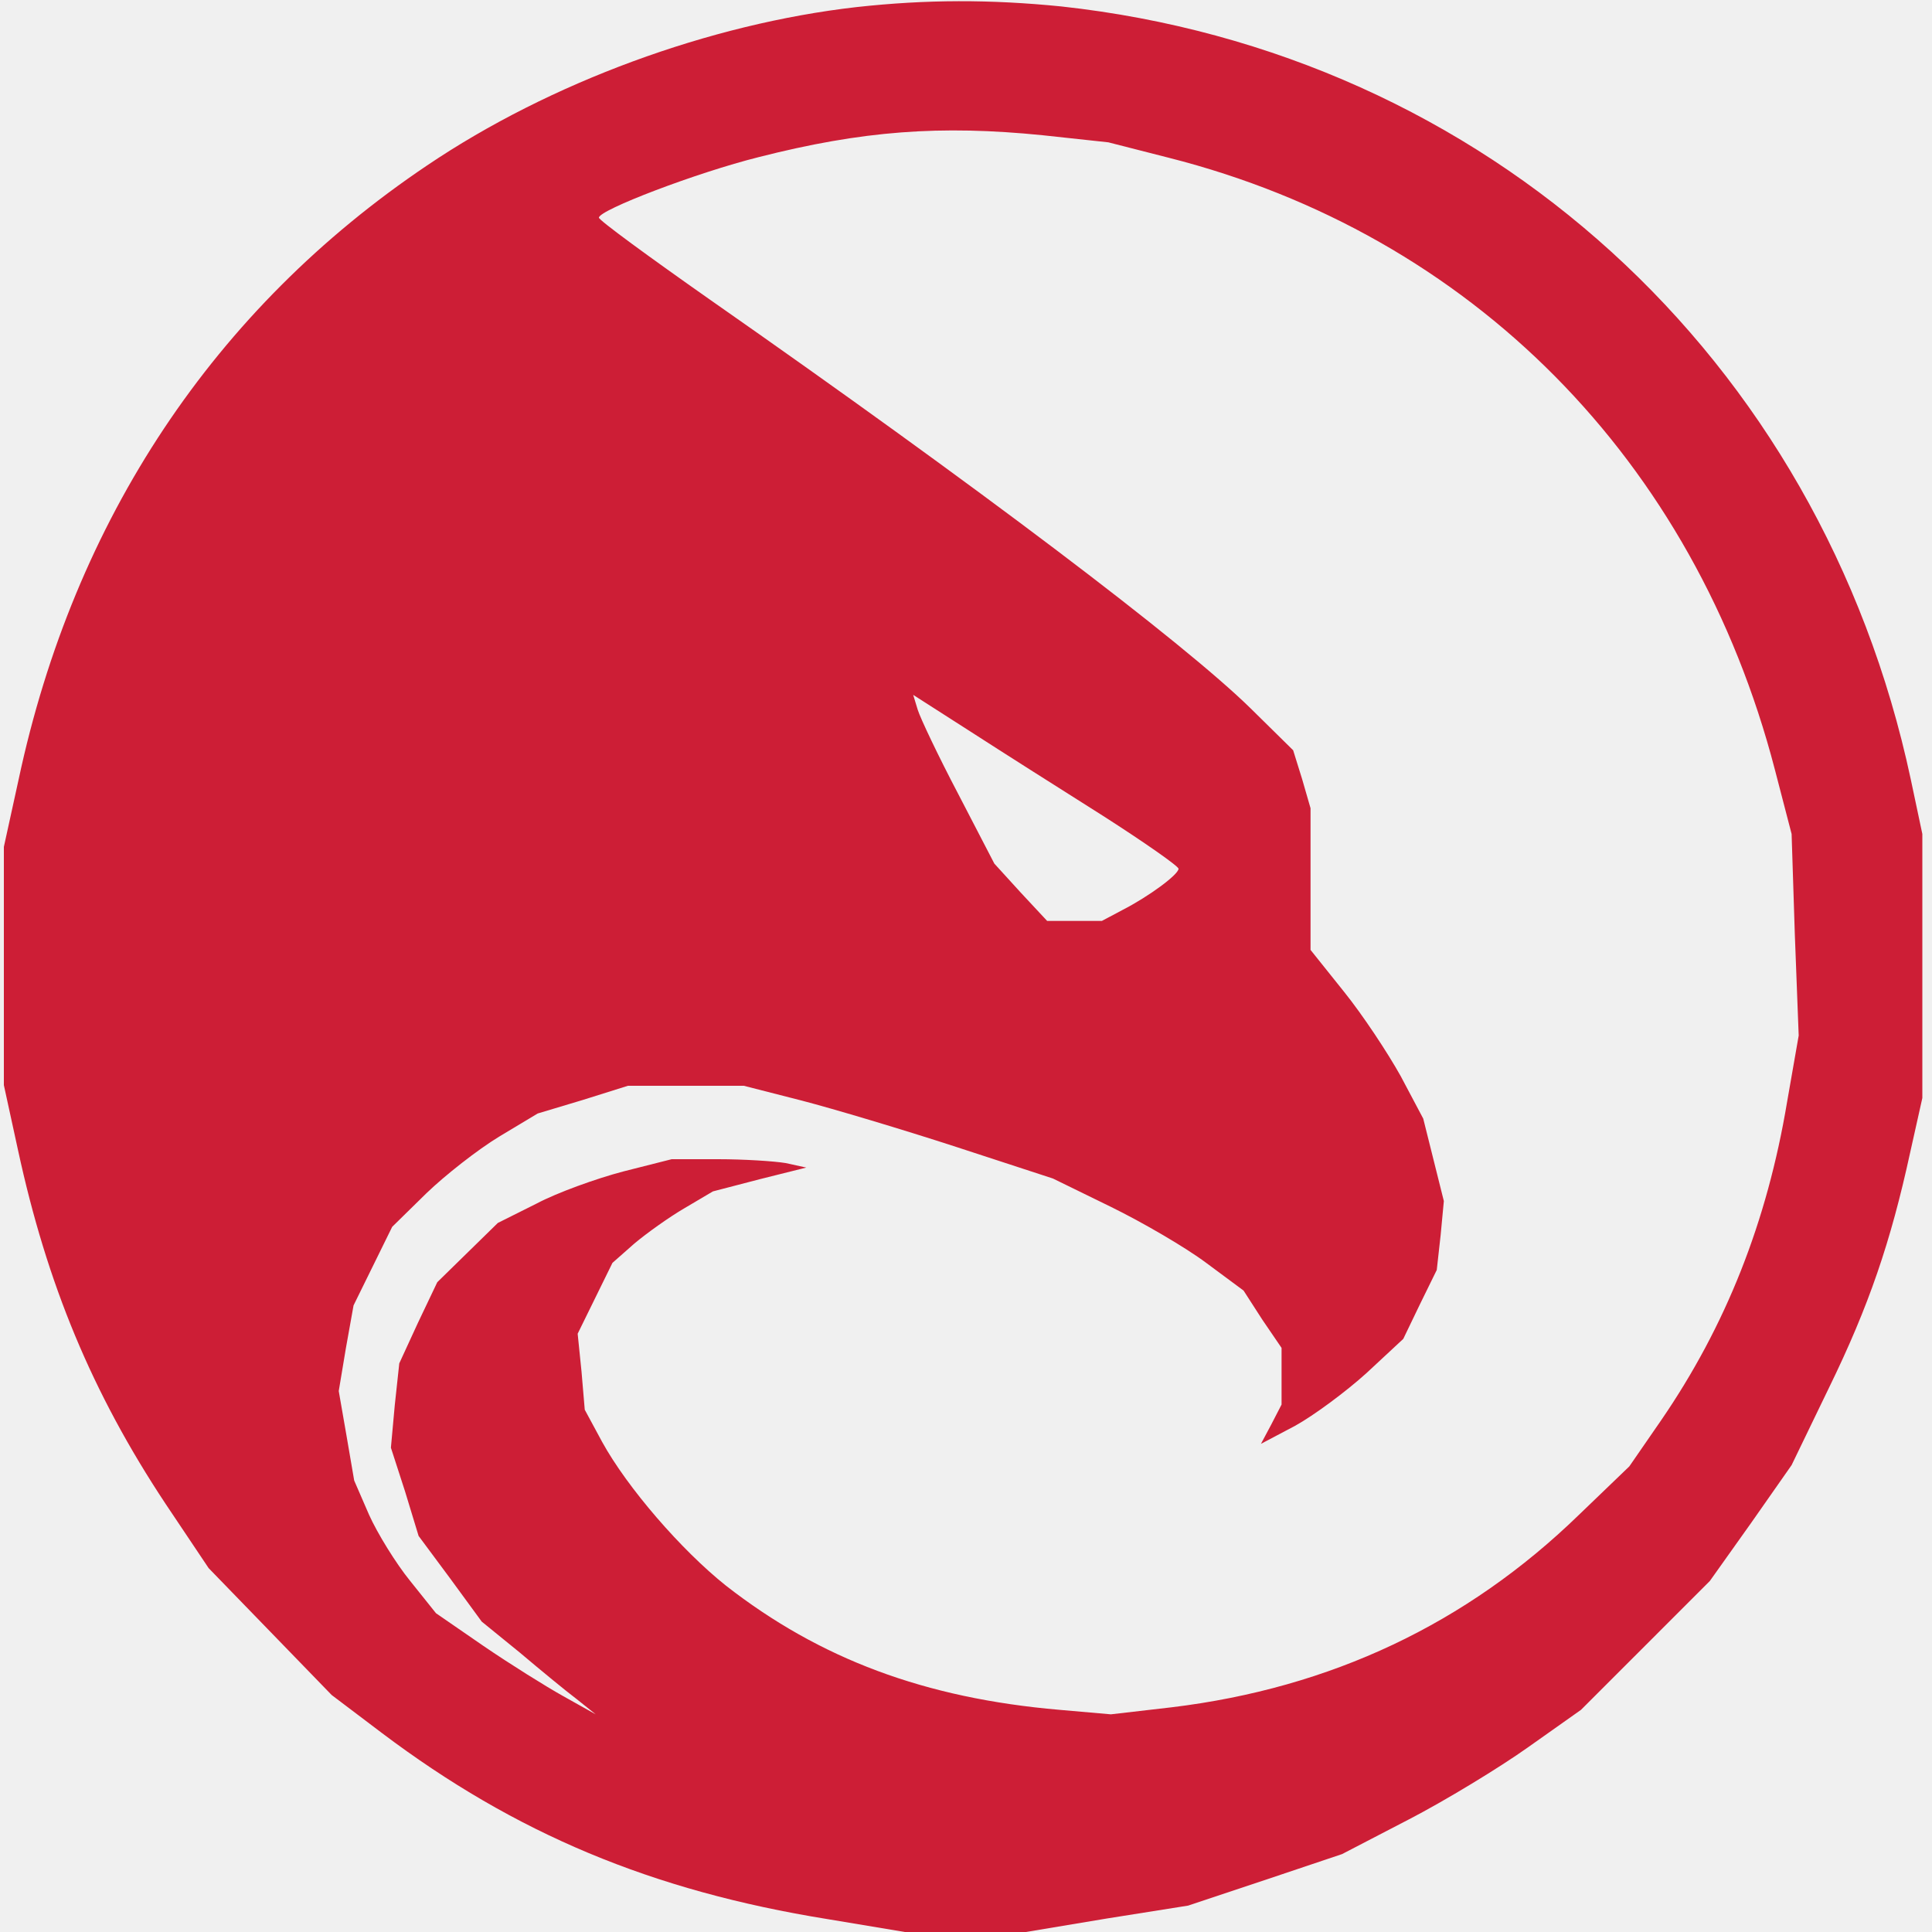
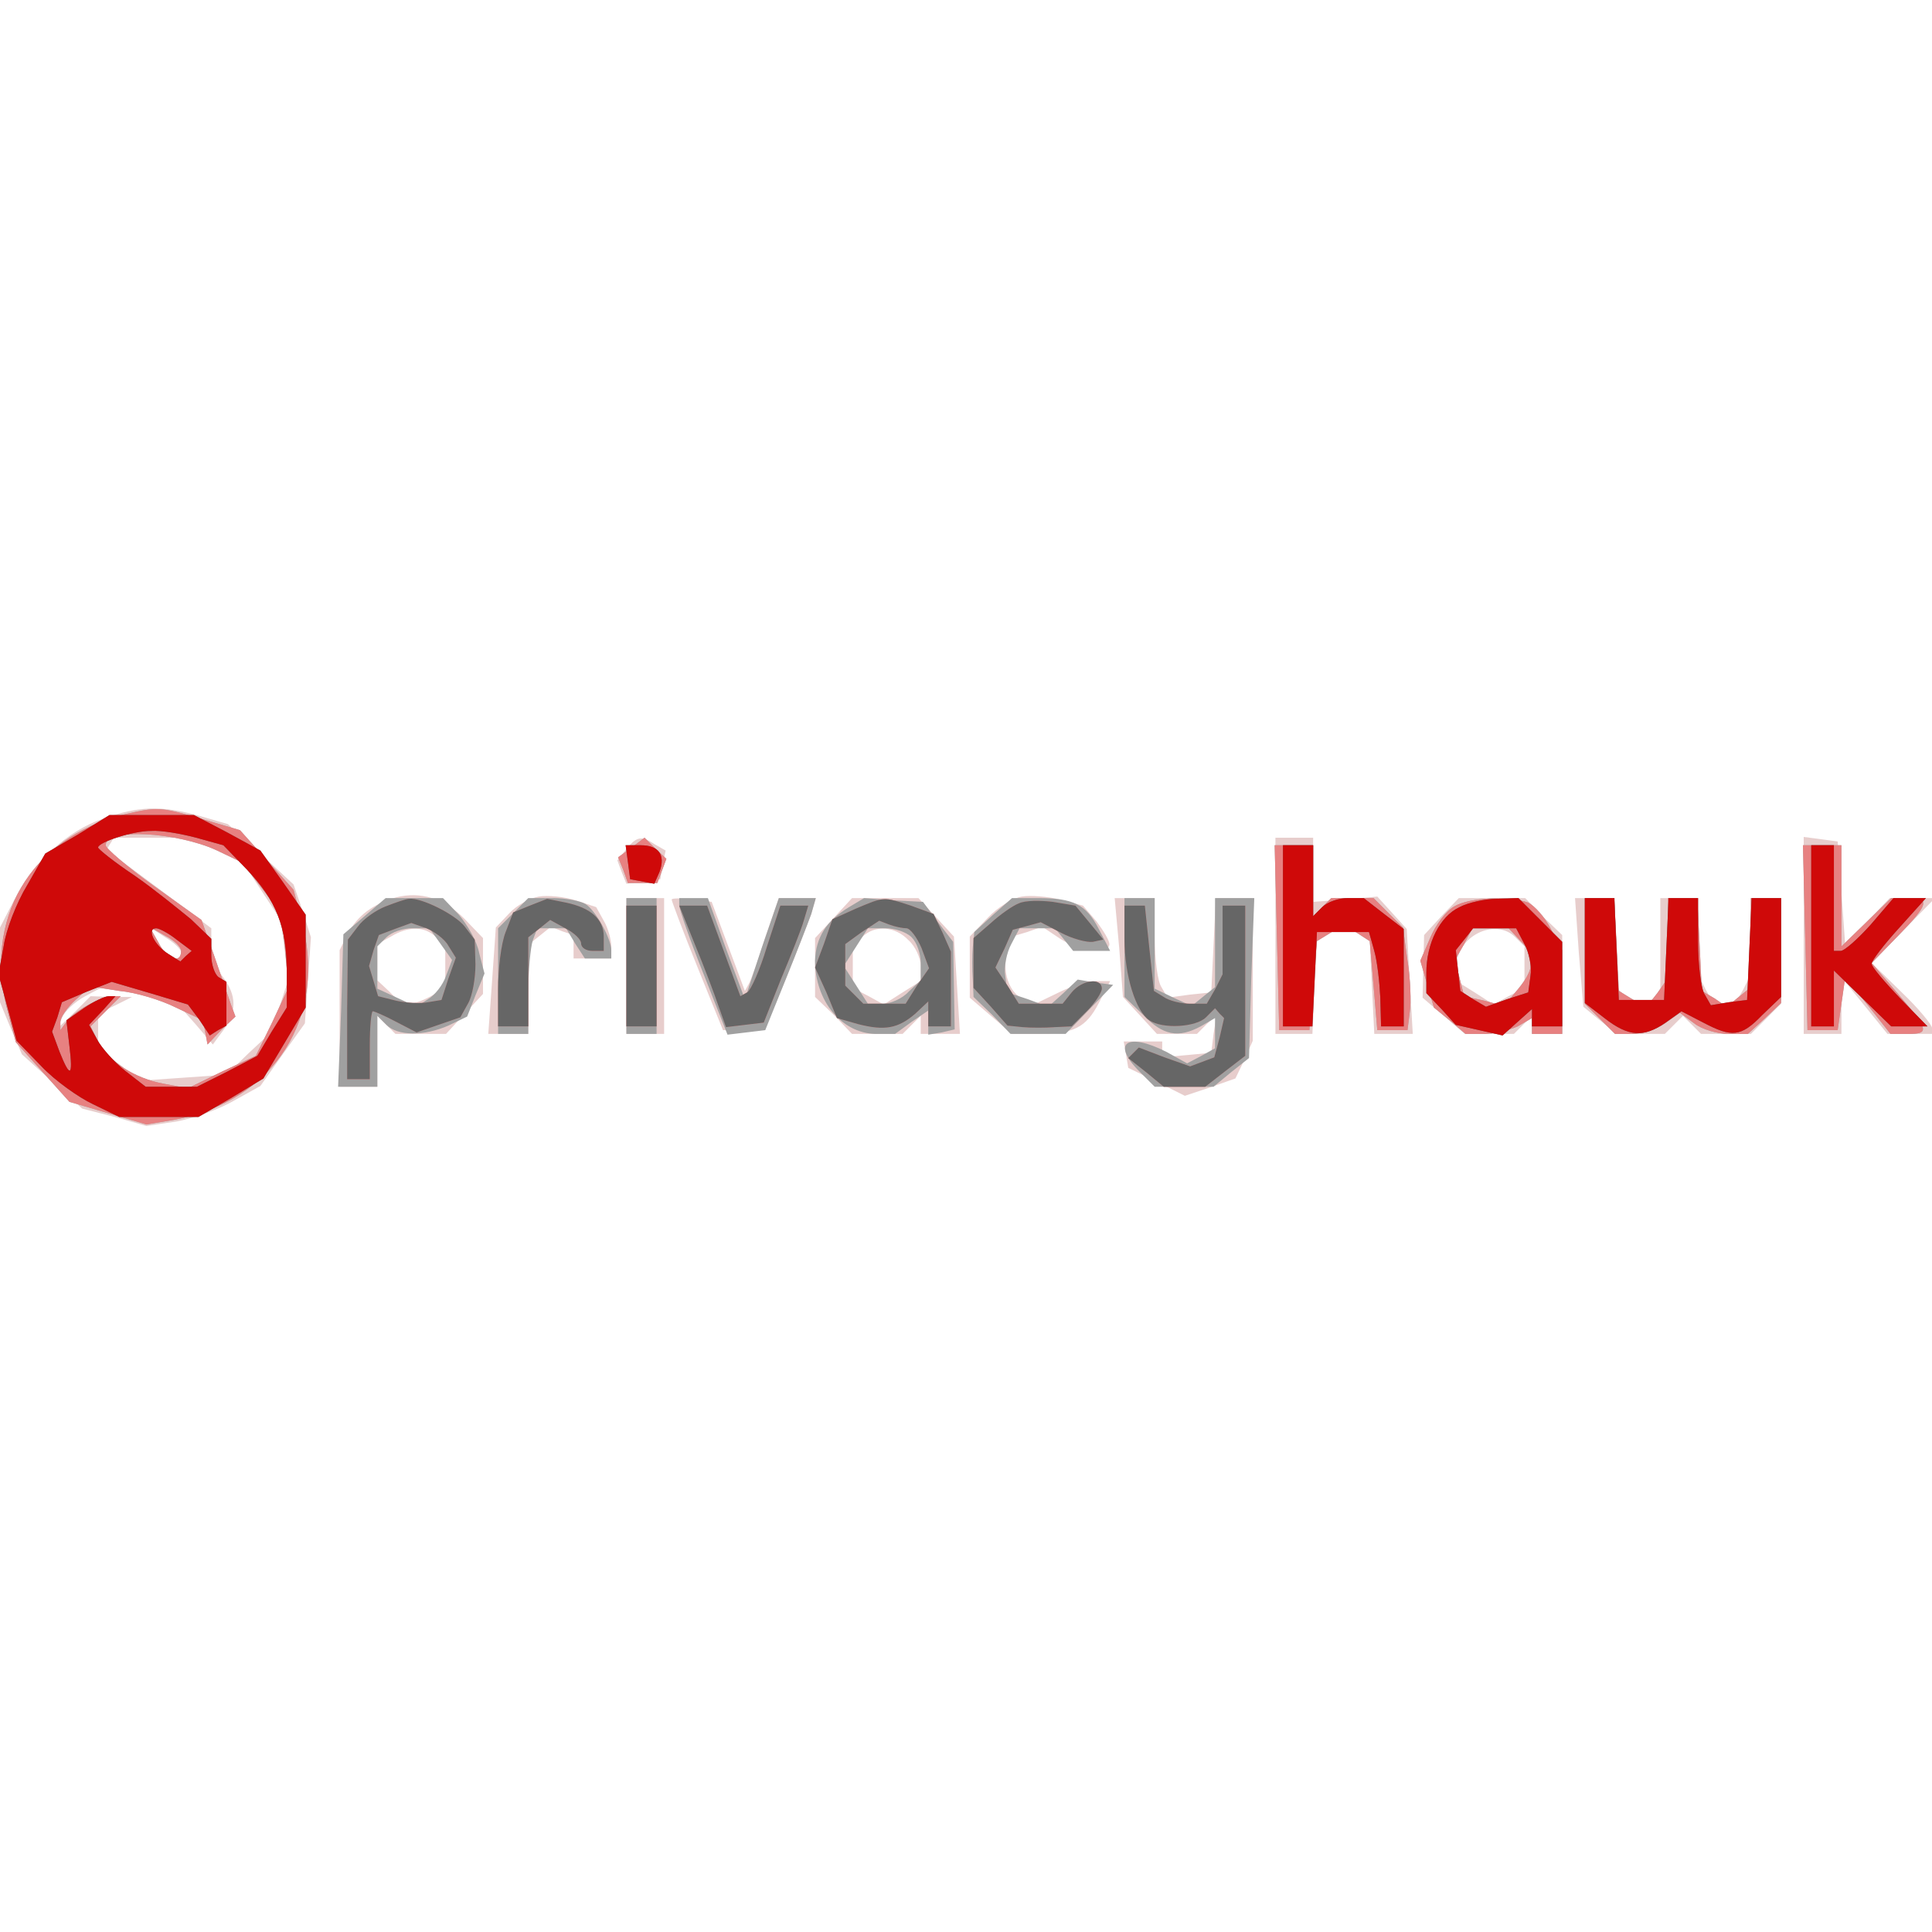
- <svg xmlns="http://www.w3.org/2000/svg" version="1.2" baseProfile="tiny-ps" viewBox="0 0 300 300">
+ <svg xmlns="http://www.w3.org/2000/svg" version="1.2" baseProfile="tiny-ps" viewBox="0 0 256 256">
  <g>
-     <g fill="#cd1e36" transform="matrix(.1 0 0 -.1 0 300)">
-       <path d="M1330 2989c-228-26-476-117-667-246-330-222-548-550-634-953L6 1685v-370l22-101c45-208 115-377 229-549l67-100 96-99 95-98 78-59c207-156 419-245 692-289l120-20h188l126 21 126 20 120 40 119 40 104 54c56 29 140 80 185 112l82 58 100 100 100 100 64 90 63 90 58 120c62 127 96 227 126 365l19 85v410l-18 85c-140 656-660 1128-1319 1200-110 11-209 11-318-1zm289-199 102-11 94-24c469-119 816-469 941-950l26-100 5-156 6-157-18-103c-31-186-95-348-196-495l-49-71-78-75c-175-170-386-269-632-299l-95-11-80 7c-209 18-372 79-518 193-69 55-153 152-192 223l-27 50-5 59-6 59 27 55 27 55 34 30c19 16 54 41 78 55l44 26 73 19 72 18-32 7c-18 3-65 6-105 6h-72l-75-19c-42-11-103-33-135-50l-60-30-47-46-47-46-30-63-29-63-7-65-6-66 22-68 21-69 49-66 49-67 59-48c32-27 72-60 88-72l30-24-50 28c-27 15-83 50-124 78l-74 51-40 50c-22 27-51 74-64 103l-23 53-12 70-12 69 11 66 12 67 30 61 30 61 53 52c29 28 80 68 113 88l60 36 70 21 70 22h180l90-23c50-13 157-45 240-72l150-49 90-44c49-24 116-63 148-87l58-43 29-45 30-44v-88l-16-31-16-30 53 28c29 16 79 53 111 82l57 53 26 54 26 53 6 54 5 53-16 64-16 64-35 66c-20 36-59 95-88 131l-52 65v220l-13 45-14 45-66 65c-105 103-425 345-840 635-94 66-172 123-172 127 0 12 152 70 248 94 161 41 282 50 441 34zm94-1057c64-41 117-78 117-82 0-9-46-43-87-64l-32-17h-85l-41 44-41 45-56 108c-31 59-59 118-63 131l-7 23 89-57c48-31 141-90 206-131z" />
+     <g fill="#fff" transform="matrix(.1 0 0 -.1 0 256)">
+       <path d="M0 1280V0h2560v2560H0V1280z" />
+     </g>
+     <g fill="#e7cdcc" transform="matrix(.1 0 0 -.1 0 256)">
+       <path d="M136 1475c-47-16-91-57-117-107l-19-37v-99l14-34 15-35 40-36 40-36 43-11 42-12 40 6c22 4 56 16 75 27l36 20 29 41 30 42 4 57 4 57-11 35-12 35-43 40-44 40-38 11c-51 14-80 13-128-4zm151-42 35-16 25-38 25-38 5-39 5-40-11-34-11-35-30-28-30-29-57-4-58-4-27 22-28 21v46l23 11 22 11h-28l-27 1-21-21-22-21 5 13c3 8 16 21 31 29l26 14 48-12 48-12 24-27 23-27 14 19c18 24 18 46-1 71-8 10-15 29-15 41v23l-69 52-70 52 5 8 5 8h101l35-17zm-47-135c0-16-20-7-30 12l-11 21 20-13c12-7 21-16 21-20zm590 137-12-15 6-16 6-15 22 3 23 3 3 19 4 19-14 8c-18 12-24 11-38-6zm860-115v-130h49l3 61 3 62 18 11 17 11 18-11 17-11 3-62 3-61h51l-4 69-4 70-19 21-20 22-42-4-43-3v85h-50v-130zm700 1v-131h50v75l31-38 30-37h59v8c0 4-18 26-40 47l-40 39 42 43 42 43h-60l-30-31-29-31-5 69-5 68-22 3-23 3v-130zm-1865 50c-31-9-51-24-64-48l-11-22v-181h50v94l12-12 12-12h67l24 26 25 27v74l-25 26c-27 27-58 36-90 28zm53-53 12-12v-55l-19-11c-27-14-37-13-55 6l-16 15v48l18 10c23 14 45 14 60-1zm136 54c-12-2-30-12-39-22l-18-19-5-71-5-70h53v118l15 12 15 12 15-6 15-5v-31h50v16c0 8-4 24-10 34l-10 18-27 9c-16 5-38 7-49 5zm640 0c-12-2-32-14-45-28l-24-25v-81l28-24 28-24h34c47 0 64 8 81 41l15 29h-19c-11 0-33-7-49-15l-31-15-15 6c-20 7-30 38-22 63l6 20 20 6 20 7 24-16c26-17 65-21 65-7 0 5-8 18-17 30l-18 21-30 8c-16 4-40 6-51 4zm-524-92v-90h50v180h-50v-90zm60 88c0-2 15-42 34-89l34-84h55l28 67c15 37 30 76 34 87l6 21h-49l-18-52c-9-29-19-57-22-62l-5-9-22 59-22 59-26 3c-15 2-27 2-27 0zm215-24-25-27v-78l25-24 24-25h67l12 12 12 12v-24h52l-4 65-4 64-24 26-23 25h-88l-24-26zm99-30c9-8 16-24 16-34v-20l-24-15-25-16-20 11-21 11v55l12 12c17 17 44 15 62-4zm279-10 5-65 23-25 22-24h53l13 13 13 12-4-25-3-25-32-3-33-3v21h-51l3-17 3-18 37-18 38-19 33 11 34 12 12 25 11 25v189h-49l-3-62-3-63-29-3-29-4-8 14c-5 7-9 37-9 66v52h-53l6-66zm427 42-23-25-1-41-1-42 28-24 28-24h65l12 12 12 12v-24h40v131l-25 24-24 25h-88l-23-24zm98-28 12-12v-55l-21-11-20-11-25 16-24 15v20c0 39 51 65 78 38zm84-20 6-72 22-18 22-18h64l12 12 12 12 12-12 12-12h66l20 20 20 20v140h-40v-101l-10-20-11-19h-28l-11 19-10 20v101h-50v-131l-15-5-15-6-15 12-15 12v118h-53l5-72z" />
+     </g>
+     <g fill="#a0a0a0" transform="matrix(.1 0 0 -.1 0 256)">
+       <path d="M165 1481c-125-31-189-140-154-264l10-38 36-40 35-39 51-15 51-15 36 6c134 25 205 137 169 267l-10 38-36 40-35 39-51 15c-55 16-58 16-102 6zm123-48 33-16 26-34 26-34 5-49 4-49-21-45-22-45-45-21-45-22-32 6c-38 7-73 29-87 56l-10 20 20 20 20 20h-11c-15 0-53-21-61-34l-8-11v11c0 6 9 19 20 29l20 18 38-6c22-2 55-12 75-22l36-17 3-16 3-16 18 19 19 18-6 16c-3 9-13 38-22 64l-17 48-63 45c-35 25-64 50-64 54 0 23 93 18 148-7zm-48-133c0-18-19-11-30 11l-12 21 21-12c12-6 21-15 21-20zm597 137-18-13 7-17 6-17h39l6 16 6 16-15 14-14 14-17-13zm855-119 3-123h40l5 59 5 59 18 11 17 11 18-11 17-11 5-59 5-59h40l3 24c2 13 1 44-3 68l-6 44-20 20-19 19h-56l-12-12-12-12v94h-51l3-122zm700 0 3-123h40l5 35 5 35 30-37 30-38h23c29 0 28 5-13 53l-35 41 35 36c41 42 43 50 13 50h-22l-33-32-33-32v134h-51l3-122zm-1909 28-28-24-3-101-4-101h52v94l12-12c15-15 50-15 82-1l25 12 11 28 12 29-7 27c-3 16-16 38-27 51l-21 22h-76l-28-24zm101-37 15-21-8-21c-4-12-15-26-24-31l-15-10-26 12-26 12v56l12 12c7 7 22 12 34 12h23l15-21zm96 41-20-20v-140h40v54c0 30 3 61 6 70l6 16h38l12-20 13-20h35v11c0 15-21 53-34 61-6 4-26 8-43 8h-33l-20-20zm150-70v-90h40v180h-40v-90zm70 81c0-6 14-46 32-91l32-81 25 3 25 3 27 67c15 37 30 76 34 87l6 21h-49l-23-67-22-67-25 67-24 67h-38v-9zm225-3c-30-18-44-40-45-71 0-53 35-96 80-97h26l22 16 22 15v-32l18 3 17 4-1 58-1 58-20 26-20 27-39 2-39 3-20-12zm83-40c7-7 12-22 12-34v-23l-16-15c-8-9-24-16-34-16h-20l-16 25-16 25 16 25 16 25h23c13 0 28-5 35-12zm108 30-25-23-2-20c-1-11-1-30 0-43l1-23 25-24 24-25h73l31 32 32 33-23 3-24 4-19-18-20-18-27 10-27 9-3 22c-2 12 2 31 8 42l11 21h47l12-15 12-15h49l-15 29c-17 33-34 41-81 41h-34l-25-22zm174-43v-66l25-24c26-27 46-31 76-15l19 11v-40l-18-10-19-10-27 15c-53 27-74 12-36-26l20-20h78l23 19 24 19 3 106 4 106h-52v-118l-15-12-16-13-24 11-25 12v120h-40v-65zm437 54c-11-6-25-25-32-42l-13-30 9-31 9-31 21-17 21-18h25c13 0 33 5 44 10l19 11v-21h40v111l-15 28c-8 16-22 31-30 35-25 9-78 7-98-5zm87-45c21-20 20-37-2-64l-19-23-26 7-27 6-6 24-6 24 12 21 11 21h48l15-16zm86-14v-70l20-20 20-20h23c12 0 32 6 43 14l20 14 19-14c10-8 31-14 45-14h26l22 20 22 21v139h-40v-118l-16-13-16-13-16 11-17 10-3 62-3 61h-39v-106l-14-20-15-19-18 11-18 11-3 62-3 61h-39v-70z" />
+     </g>
+     <g fill="#e78181" transform="matrix(.1 0 0 -.1 0 256)">
+       <path d="M165 1481c-125-31-189-140-154-264l10-38 36-40 35-39 51-15 51-15 36 6c134 25 205 137 169 267l-10 38-36 40-35 39-51 15c-55 16-58 16-102 6zm123-48 33-16 26-34 26-34 5-49 4-49-21-45-22-45-45-21-45-22-32 6c-38 7-73 29-87 56l-10 20 20 20 20 20h-11c-15 0-53-21-61-34l-8-11v11c0 6 9 19 20 29l20 18 38-6c22-2 55-12 75-22l36-17 3-16 3-16 18 19 19 18-6 16c-3 9-13 38-22 64l-17 48-63 45c-35 25-64 50-64 54 0 23 93 18 148-7zm-48-133c0-18-19-11-30 11l-12 21 21-12c12-6 21-15 21-20zm597 137-18-13 7-17 6-17h39l6 16 6 16-15 14-14 14-17-13zm855-119 3-123h40l5 59 5 59 18 11 17 11 18-11 17-11 5-59 5-59h40l3 24c2 13 1 44-3 68l-6 44-20 20-19 19h-56l-12-12-12-12v94h-51l3-122zm700 0 3-123h40l5 35 5 35 30-37 30-38h23c29 0 28 5-13 53l-35 41 35 36c41 42 43 50 13 50h-22l-33-32-33-32v134h-51l3-122zm-1881 41c-13-5-30-17-37-27l-13-17-1-92v-93h30v45c0 25 2 45 4 45s16-6 31-14l27-14 29 10 29 10 10 18c6 10 10 34 10 52l-1 33-13 17c-12 16-58 39-74 37-4 0-18-5-31-10zm83-52 10-16-10-28-9-28-18-3c-10-2-29-1-42 2l-24 6-6 20-6 20 6 21 7 20 21 8 22 8 20-7c10-4 24-14 29-23zm108 53-22-9-10-26c-6-15-10-49-10-76v-49h40v118l14 11 15 12 20-11c12-6 21-15 21-20 0-6 7-10 15-10h15v19c0 23-17 38-50 45l-25 5-23-9zm432-4-31-14-11-32-12-32 15-33 14-34 28-8c35-9 53-6 76 14l17 16v-33h30v99l-11 25-12 25-30 11c-37 12-35 12-73-4zm67-26c5 0 14-12 20-26l10-27-16-23-15-24h-56l-12 12-12 12v55l22 16 23 15 13-5c8-3 18-5 23-5zm149 33c-8-3-25-15-37-26l-23-20v-66l23-25 22-25 20-2c11-1 30-1 43 0l22 1 20 20c11 11 20 25 20 30 0 15-26 12-40-5l-12-15h-58l-15 24-16 24 12 25 11 25 19 5 18 5 27-14c15-8 34-13 42-12l14 3-18 22-19 23-30 5c-16 2-37 2-45-2zm577-4c-11-6-25-25-32-42l-13-30 9-31 9-31 21-17 21-18h25c13 0 33 5 44 10l19 11v-21h40v111l-15 28c-8 16-22 31-30 35-25 9-78 7-98-5zm87-45c21-20 20-37-2-64l-19-23-26 7-27 6-6 24-6 24 12 21 11 21h48l15-16zm86-14v-70l20-20 20-20h23c12 0 32 6 43 14l20 14 19-14c10-8 31-14 45-14h26l22 20 22 21v139h-40v-118l-16-13-16-13-16 11-17 10-3 62-3 61h-39v-106l-14-20-15-19-18 11-18 11-3 62-3 61h-39v-70zm-1270-20v-80h40v160h-40v-80zm91 28c12-29 26-66 31-81l10-28 25 3 25 3 23 58c13 31 27 66 30 77l6 20h-37l-18-55c-9-30-21-57-26-60l-9-5-22 60-22 60h-37l21-52zm569 8c0-49 15-96 33-108s62-9 75 4l12 12 6-7 6-6-6-26-7-26-16-6-16-6-34 12-34 13-7-7-7-7 24-19 23-19h55l27 21 26 20v199h-30v-91l-10-20-11-19h-22c-12 0-28 4-35 9l-13 8-6 56-6 57h-27v-44z" />
+     </g>
+     <g fill="#666" transform="matrix(.1 0 0 -.1 0 256)">
+       <path d="m103 1454-43-25-24-42c-14-23-28-59-31-80l-7-38 12-44 12-44 33-34c18-19 49-41 68-50l35-17h105l43 25 43 26 28 47 28 47v123l-30 43-30 42-44 24-44 23H145l-42-26zm157-4 36-10 31-32c39-41 53-76 53-136v-47l-20-32-19-32-40-21-40-20h-68l-27 21c-14 11-31 30-37 41l-11 20 18 19 17 19h-9c-5 0-20-7-33-16l-23-16 4-34c5-41 1-43-13-8l-10 27 7 19 6 20 33 14 33 13 51-15 50-15 15-20 14-21 11 7 11 6v58l-10 6c-5 3-10 16-10 29v22l-27 26c-16 13-49 40-75 58-27 18-48 35-48 37 0 7 46 22 70 22 14 1 41-4 60-9zm-26-135 20-15-8-7-7-7-16 10c-19 12-29 34-16 34 4 0 17-7 27-15zm598 103 3-23 16-3 16-3 7 16c8 22-1 35-25 35h-20l3-22zm868-98v-120h39l3 63 3 62h69l7-25c4-14 7-42 8-62l1-38h30v129l-26 20-27 21h-21c-12 0-27-5-34-12l-12-12v94h-40v-120zm700 0v-120h30v74l38-37 38-37h48l-37 38c-20 21-37 41-37 45s16 25 36 47l36 40h-43l-30-35c-17-19-35-35-40-35h-9v140h-30v-120zm-1889 39c-13-5-30-17-37-27l-13-17-1-92v-93h30v45c0 25 2 45 4 45s16-6 31-14l27-14 29 10 29 10 10 18c6 10 10 34 10 52l-1 33-13 17c-12 16-58 39-74 37-4 0-18-5-31-10zm83-52 10-16-10-28-9-28-18-3c-10-2-29-1-42 2l-24 6-6 20-6 20 6 21 7 20 21 8 22 8 20-7c10-4 24-14 29-23zm108 53-22-9-10-26c-6-15-10-49-10-76v-49h40v118l14 11 15 12 20-11c12-6 21-15 21-20 0-6 7-10 15-10h15v19c0 23-17 38-50 45l-25 5-23-9zm432-4-31-14-11-32-12-32 15-33 14-34 28-8c35-9 53-6 76 14l17 16v-33h30v99l-11 25-12 25-30 11c-37 12-35 12-73-4zm67-26c5 0 14-12 20-26l10-27-16-23-15-24h-56l-12 12-12 12v55l22 16 23 15 13-5c8-3 18-5 23-5zm149 33c-8-3-25-15-37-26l-23-20v-66l23-25 22-25 20-2c11-1 30-1 43 0l22 1 20 20c11 11 20 25 20 30 0 15-26 12-40-5l-12-15h-58l-15 24-16 24 12 25 11 25 19 5 18 5 27-14c15-8 34-13 42-12l14 3-18 22-19 23-30 5c-16 2-37 2-45-2zm584-5c-26-12-44-48-44-87v-27l20-21 19-21 31-7 31-7 20 18 19 17v-23h40v112l-29 29-29 29-29-1c-15 0-38-5-49-11zm86-49c6-11 10-30 8-42l-3-22-28-9-28-10-17 10-17 11-3 27-3 27 12 15 11 14h57l11-21zm80-8v-70l26-20c32-25 52-26 81-6l21 15 29-15c38-20 50-19 78 10l25 24v131h-39l-3-67-3-68-24-3-24-4-8 14c-5 7-9 39-9 71v57h-39l-3-67-3-68h-60l-3 68-3 67h-39v-69zm-1270-21v-80h40v160h-40v-80zm91 28c12-29 26-66 31-81l10-28 25 3 25 3 23 58c13 31 27 66 30 77l6 20h-37l-18-55c-9-30-21-57-26-60l-9-5-22 60-22 60h-37l21-52zm569 8c0-49 15-96 33-108s62-9 75 4l12 12 6-7 6-6-6-26-7-26-16-6-16-6-34 12-34 13-7-7-7-7 24-19 23-19h55l27 21 26 20v199h-30v-91l-10-20-11-19h-22c-12 0-28 4-35 9l-13 8-6 56-6 57h-27v-44z" />
+     </g>
+     <g fill="#cf0909" transform="matrix(.1 0 0 -.1 0 256)">
+       <path d="m103 1454-43-25-24-42c-14-23-28-59-31-80l-7-38 12-44 12-44 33-34c18-19 49-41 68-50l35-17h105l43 25 43 26 28 47 28 47v123l-30 43-30 42-44 24-44 23H145l-42-26zm157-4 36-10 31-32c39-41 53-76 53-136v-47l-20-32-19-32-40-21-40-20h-68l-27 21c-14 11-31 30-37 41l-11 20 18 19 17 19h-9c-5 0-20-7-33-16l-23-16 4-34c5-41 1-43-13-8l-10 27 7 19 6 20 33 14 33 13 51-15 50-15 15-20 14-21 11 7 11 6v58l-10 6c-5 3-10 16-10 29v22l-27 26c-16 13-49 40-75 58-27 18-48 35-48 37 0 7 46 22 70 22 14 1 41-4 60-9zm-26-135 20-15-8-7-7-7-16 10c-19 12-29 34-16 34 4 0 17-7 27-15zm598 103 3-23 16-3 16-3 7 16c8 22-1 35-25 35h-20l3-22zm868-98v-120h39l3 63 3 62h69l7-25c4-14 7-42 8-62l1-38h30v129l-26 20-27 21h-21c-12 0-27-5-34-12l-12-12v94h-40v-120zm700 0v-120h30v74l38-37 38-37h48l-37 38c-20 21-37 41-37 45s16 25 36 47l36 40h-43l-30-35c-17-19-35-35-40-35h-9v140h-30v-120zm-466 38c-26-12-44-48-44-87v-27l20-21 19-21 31-7 31-7 20 18 19 17v-23h40v112l-29 29-29 29-29-1c-15 0-38-5-49-11zm86-49c6-11 10-30 8-42l-3-22-28-9-28-10-17 10-17 11-3 27-3 27 12 15 11 14h57l11-21zm80-8v-70l26-20c32-25 52-26 81-6l21 15 29-15c38-20 50-19 78 10l25 24v131h-39l-3-67-3-68-24-3-24-4-8 14c-5 7-9 39-9 71v57h-39l-3-67-3-68h-60l-3 68-3 67h-39v-69z" />
    </g>
  </g>
</svg>
